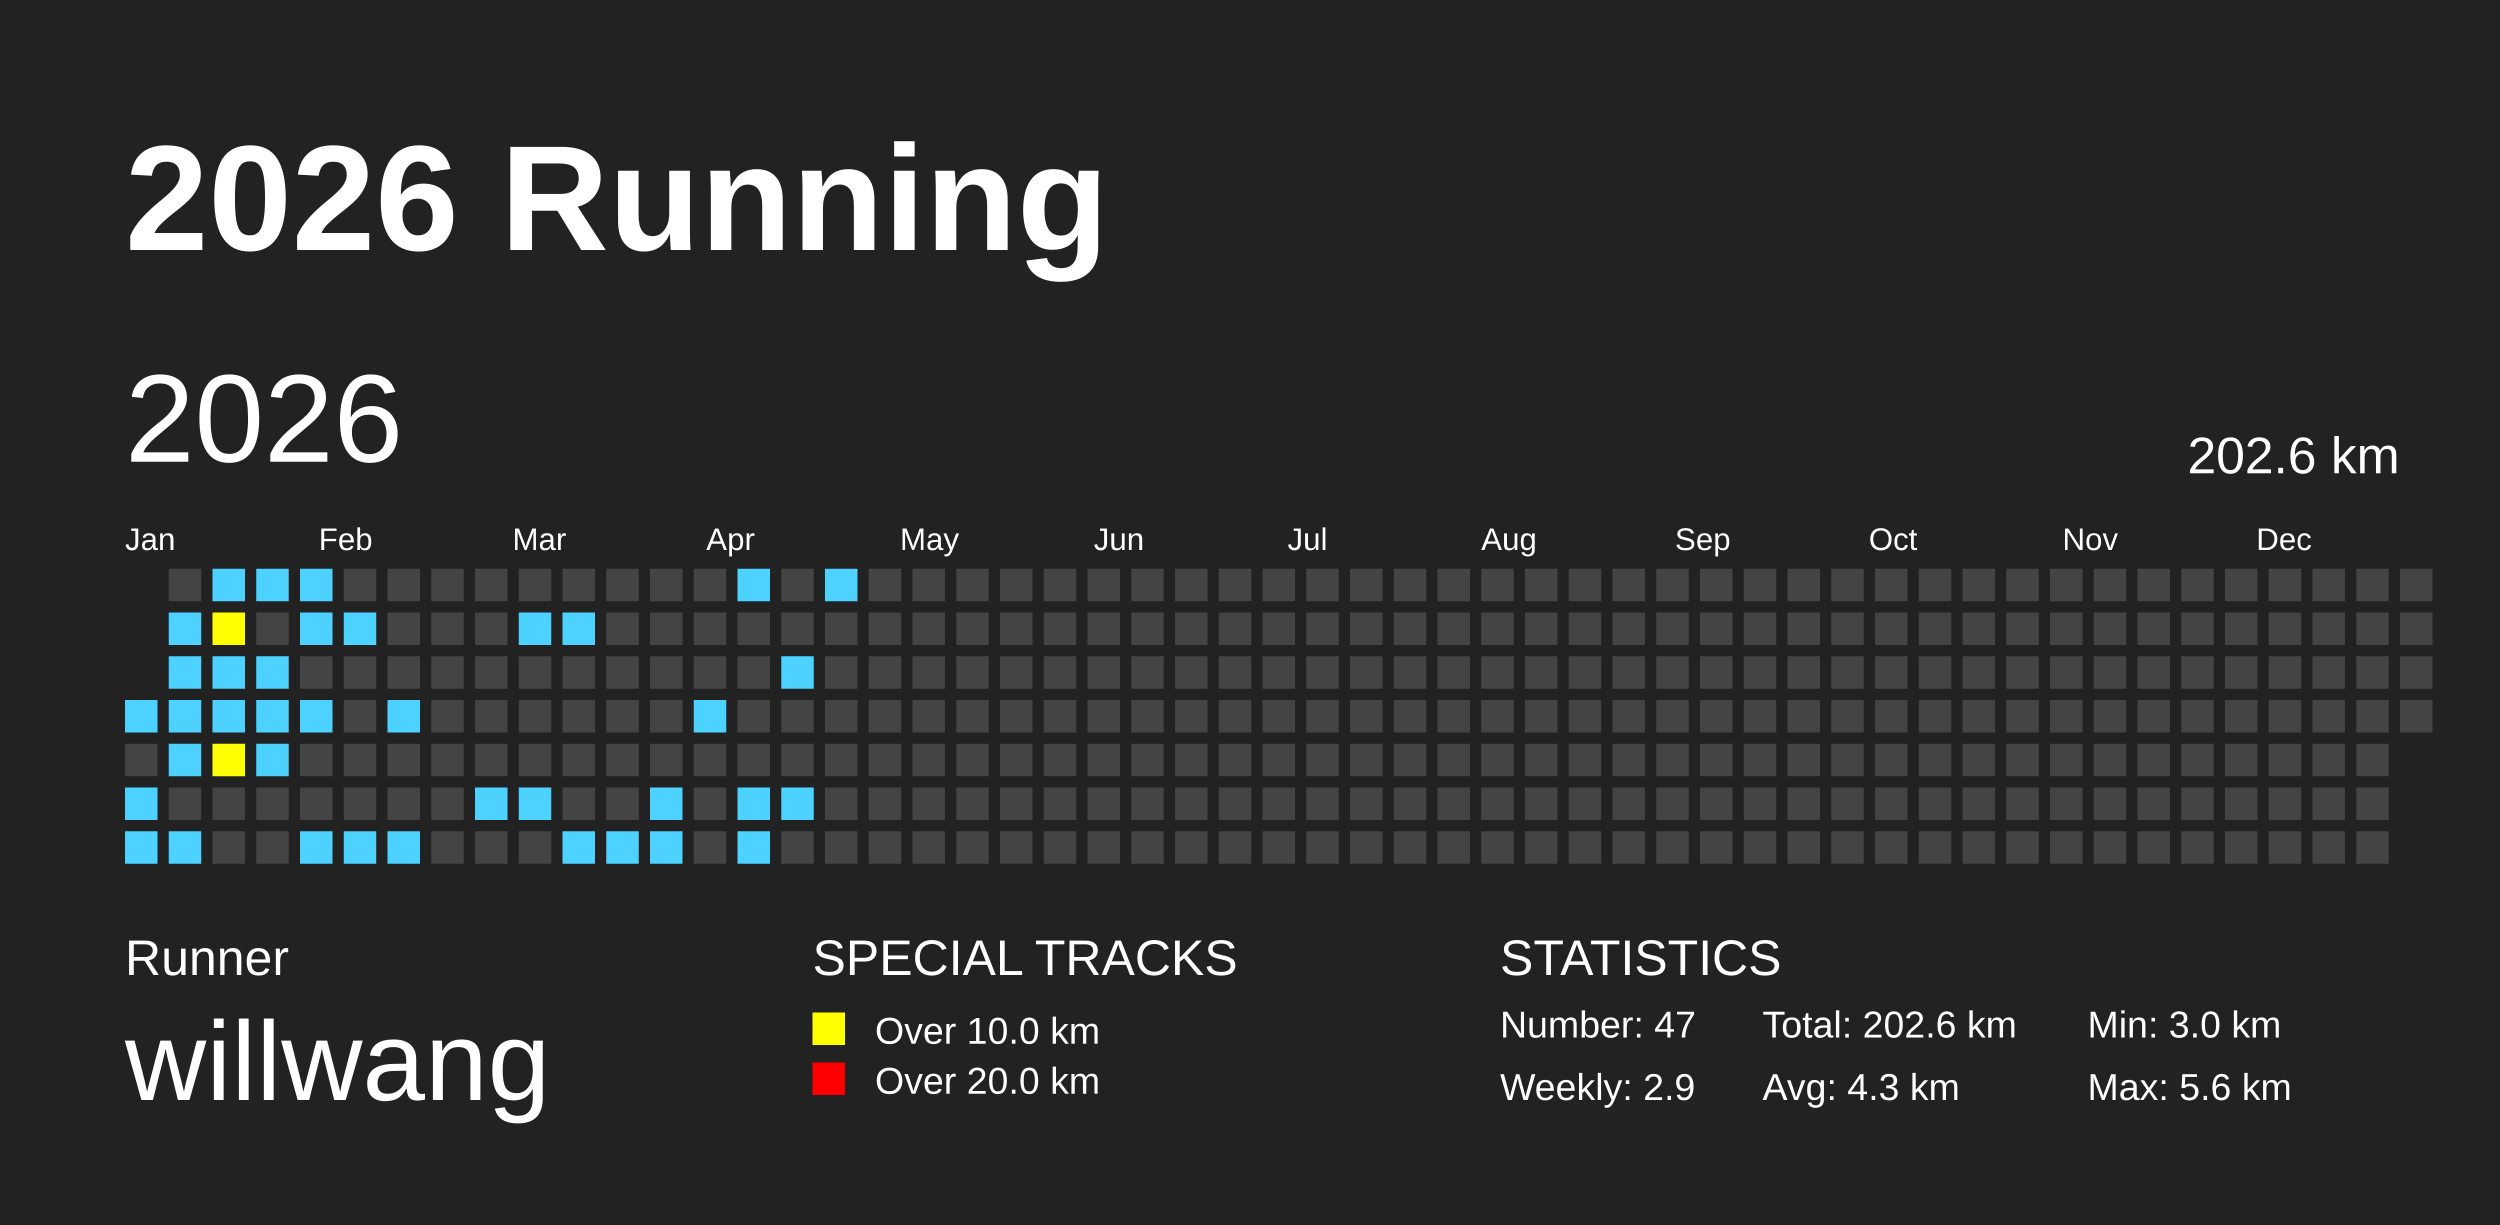
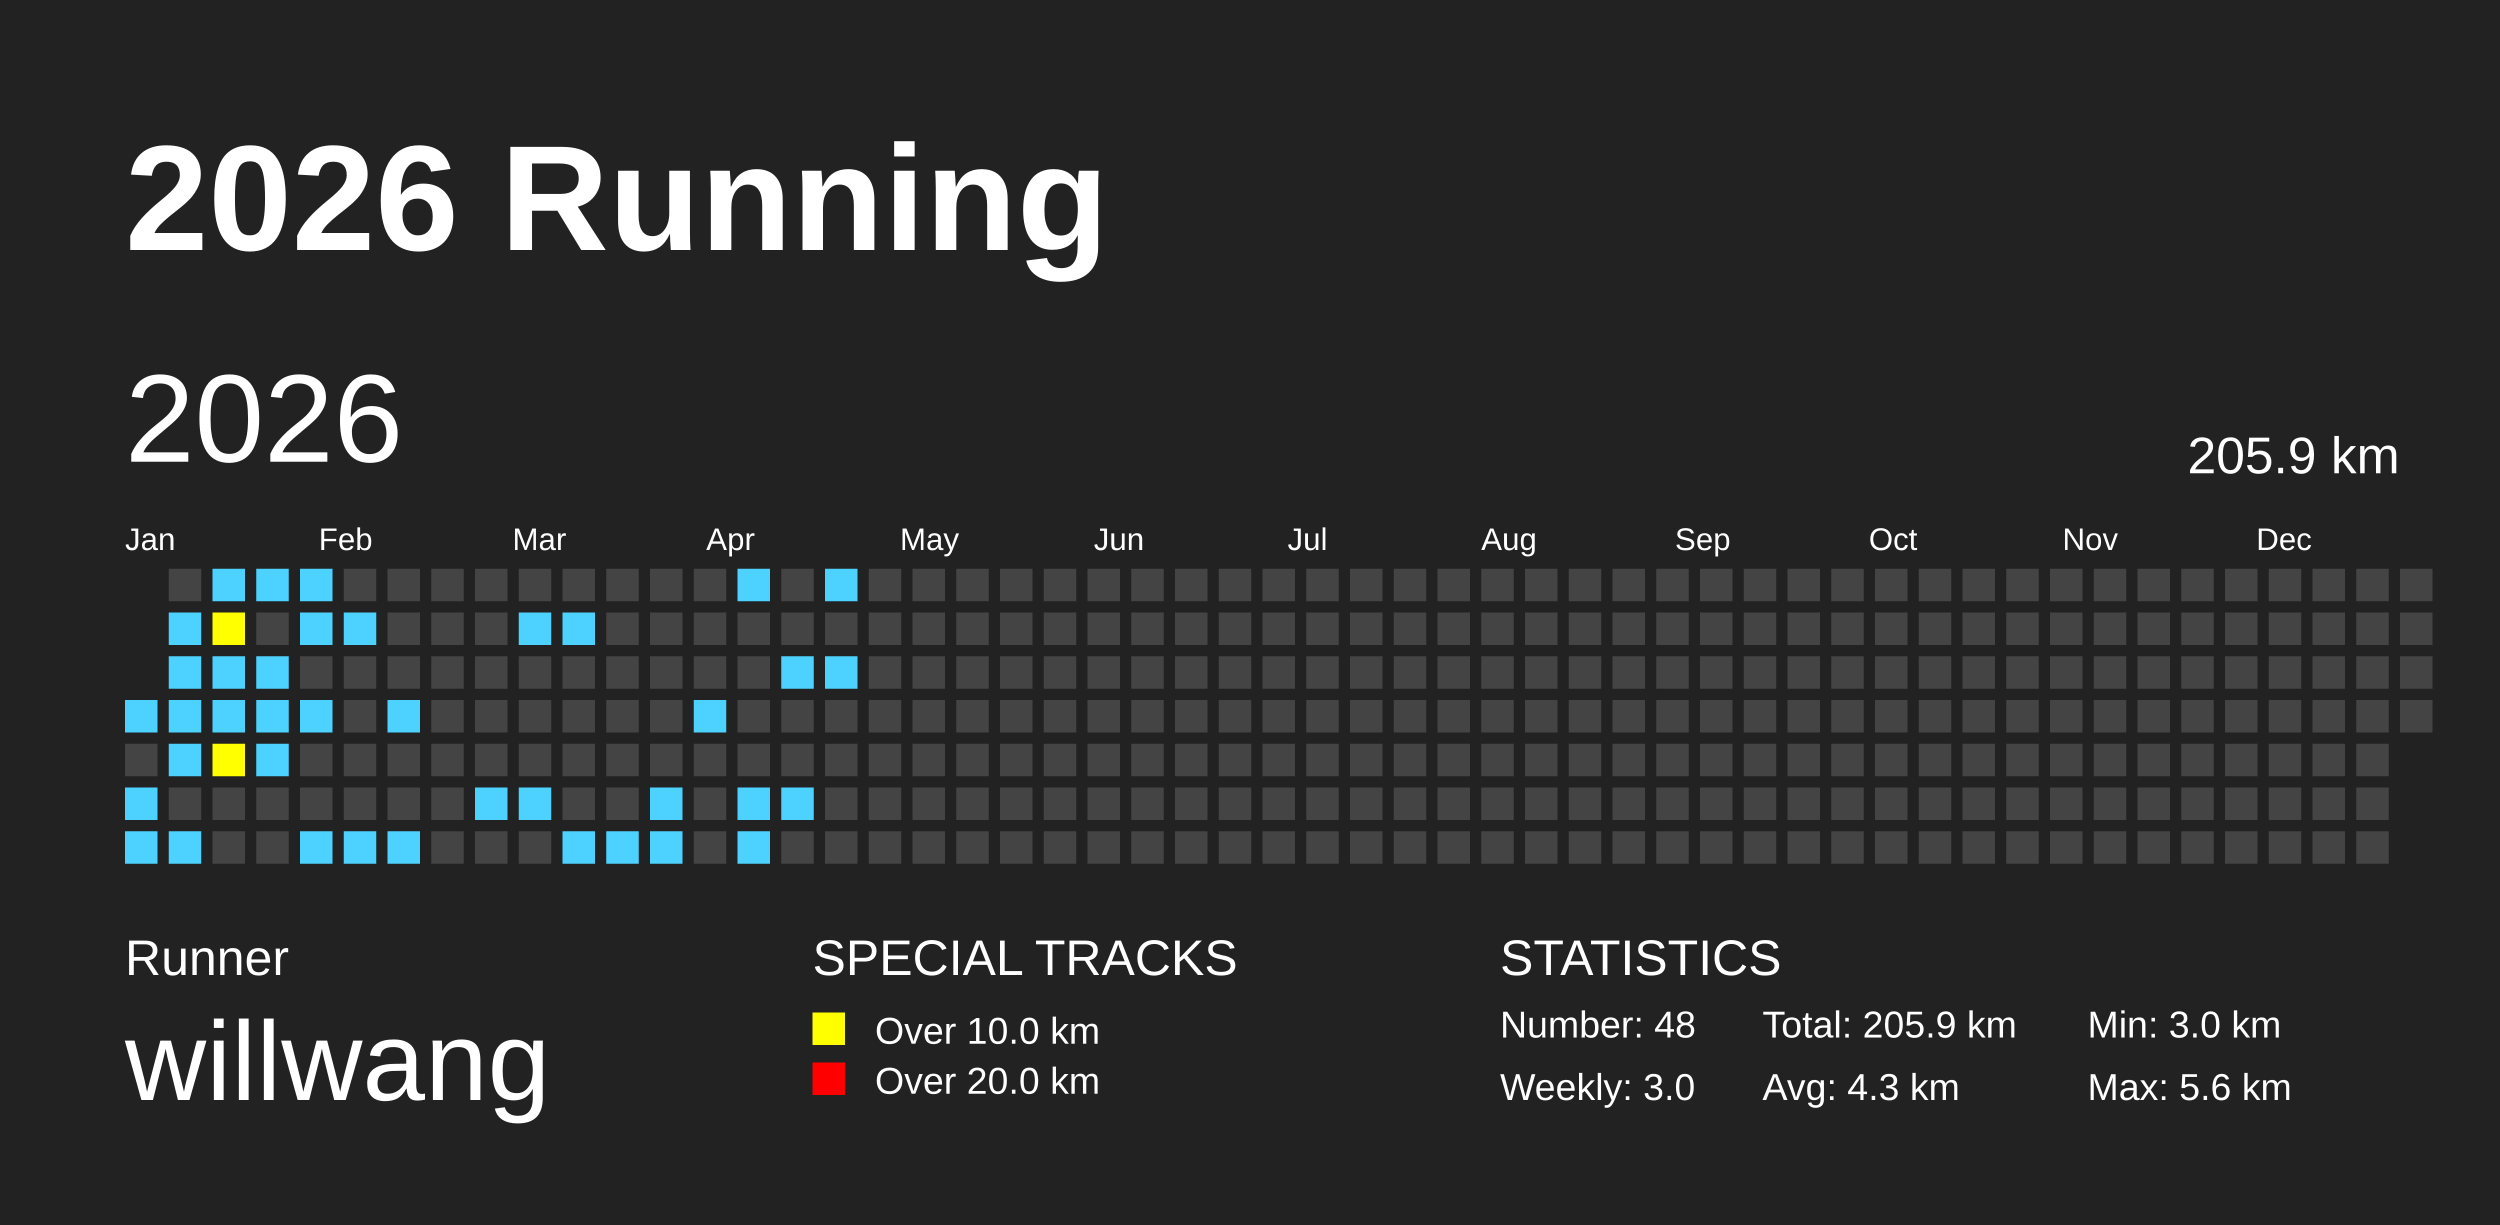
<svg xmlns="http://www.w3.org/2000/svg" baseProfile="full" height="98mm" version="1.1" viewBox="0,0,200,98" width="200mm">
  <defs />
  <rect fill="#222222" height="98" width="200" x="0" y="0" />
  <text fill="#FFFFFF" style="font-size:12px; font-family:Arial; font-weight:bold;" x="10" y="20">2026 Running</text>
  <text fill="#FFFFFF" style="font-size:4px; font-family:Arial" x="10" y="78">Runner</text>
  <text fill="#FFFFFF" style="font-size:9px; font-family:Arial" x="10" y="88">willwang</text>
  <text fill="#FFFFFF" style="font-size:4px; font-family:Arial" x="65" y="78">SPECIAL TRACKS</text>
  <rect fill="yellow" height="2.6" width="2.6" x="65" y="81" />
  <text fill="#FFFFFF" style="font-size:3px; font-family:Arial" x="70" y="83.5">Over 10.0 km</text>
  <rect fill="red" height="2.6" width="2.6" x="65" y="85" />
  <text fill="#FFFFFF" style="font-size:3px; font-family:Arial" x="70" y="87.5">Over 20.0 km</text>
  <text fill="#FFFFFF" style="font-size:4px; font-family:Arial" x="120" y="78">STATISTICS</text>
-   <text fill="#FFFFFF" style="font-size:3px; font-family:Arial" x="120" y="83">Number: 47</text>
-   <text fill="#FFFFFF" style="font-size:3px; font-family:Arial" x="120" y="88">Weekly: 2.9</text>
-   <text fill="#FFFFFF" style="font-size:3px; font-family:Arial" x="141" y="83">Total: 202.6 km</text>
+   <text fill="#FFFFFF" style="font-size:3px; font-family:Arial" x="120" y="83">Number: 48</text>
+   <text fill="#FFFFFF" style="font-size:3px; font-family:Arial" x="120" y="88">Weekly: 3.0</text>
+   <text fill="#FFFFFF" style="font-size:3px; font-family:Arial" x="141" y="83">Total: 205.9 km</text>
  <text fill="#FFFFFF" style="font-size:3px; font-family:Arial" x="141" y="88">Avg: 4.3 km</text>
  <text fill="#FFFFFF" style="font-size:3px; font-family:Arial" x="167" y="83">Min: 3.0 km</text>
  <text fill="#FFFFFF" style="font-size:3px; font-family:Arial" x="167" y="88">Max: 5.6 km</text>
  <text dominant-baseline="hanging" fill="#FFFFFF" style="font-size:10.0px; font-family:Arial;" x="10" y="30">2026</text>
-   <text dominant-baseline="hanging" fill="#FFFFFF" style="font-size:4.125px; font-family:Arial;" x="175" y="35">202.6 km</text>
+   <text dominant-baseline="hanging" fill="#FFFFFF" style="font-size:4.125px; font-family:Arial;" x="175" y="35">205.9 km</text>
  <text fill="#FFFFFF" style="font-size:2.5px; font-family:Arial" x="10.0" y="44">Jan</text>
  <text fill="#FFFFFF" style="font-size:2.5px; font-family:Arial" x="25.5" y="44">Feb</text>
  <text fill="#FFFFFF" style="font-size:2.5px; font-family:Arial" x="41.0" y="44">Mar</text>
  <text fill="#FFFFFF" style="font-size:2.5px; font-family:Arial" x="56.5" y="44">Apr</text>
  <text fill="#FFFFFF" style="font-size:2.5px; font-family:Arial" x="72.0" y="44">May</text>
  <text fill="#FFFFFF" style="font-size:2.5px; font-family:Arial" x="87.5" y="44">Jun</text>
  <text fill="#FFFFFF" style="font-size:2.5px; font-family:Arial" x="103.0" y="44">Jul</text>
  <text fill="#FFFFFF" style="font-size:2.5px; font-family:Arial" x="118.5" y="44">Aug</text>
  <text fill="#FFFFFF" style="font-size:2.5px; font-family:Arial" x="134.0" y="44">Sep</text>
  <text fill="#FFFFFF" style="font-size:2.5px; font-family:Arial" x="149.5" y="44">Oct</text>
  <text fill="#FFFFFF" style="font-size:2.5px; font-family:Arial" x="165.0" y="44">Nov</text>
  <text fill="#FFFFFF" style="font-size:2.5px; font-family:Arial" x="180.5" y="44">Dec</text>
  <rect fill="#4DD2FF" height="2.6" width="2.6" x="10.0" y="56.0" />
  <rect fill="#444444" height="2.6" width="2.6" x="10.0" y="59.5" />
  <rect fill="#4DD2FF" height="2.6" width="2.6" x="10.0" y="63.0" />
  <rect fill="#4DD2FF" height="2.6" width="2.6" x="10.0" y="66.5" />
  <rect fill="#444444" height="2.6" width="2.6" x="13.5" y="45.5" />
  <rect fill="#4DD2FF" height="2.6" width="2.6" x="13.5" y="49.0" />
  <rect fill="#4DD2FF" height="2.6" width="2.6" x="13.5" y="52.5" />
  <rect fill="#4DD2FF" height="2.6" width="2.6" x="13.5" y="56.0" />
  <rect fill="#4DD2FF" height="2.6" width="2.6" x="13.5" y="59.5" />
  <rect fill="#444444" height="2.6" width="2.6" x="13.5" y="63.0" />
  <rect fill="#4DD2FF" height="2.6" width="2.6" x="13.5" y="66.5" />
  <rect fill="#4DD2FF" height="2.6" width="2.6" x="17.0" y="45.5" />
  <rect fill="yellow" height="2.6" width="2.6" x="17.0" y="49.0" />
  <rect fill="#4DD2FF" height="2.6" width="2.6" x="17.0" y="52.5" />
  <rect fill="#4DD2FF" height="2.6" width="2.6" x="17.0" y="56.0" />
  <rect fill="yellow" height="2.6" width="2.6" x="17.0" y="59.5" />
  <rect fill="#444444" height="2.6" width="2.6" x="17.0" y="63.0" />
  <rect fill="#444444" height="2.6" width="2.6" x="17.0" y="66.5" />
  <rect fill="#4DD2FF" height="2.6" width="2.6" x="20.5" y="45.5" />
  <rect fill="#444444" height="2.6" width="2.6" x="20.5" y="49.0" />
  <rect fill="#4DD2FF" height="2.6" width="2.6" x="20.5" y="52.5" />
  <rect fill="#4DD2FF" height="2.6" width="2.6" x="20.5" y="56.0" />
  <rect fill="#4DD2FF" height="2.6" width="2.6" x="20.5" y="59.5" />
  <rect fill="#444444" height="2.6" width="2.6" x="20.5" y="63.0" />
  <rect fill="#444444" height="2.6" width="2.6" x="20.5" y="66.5" />
  <rect fill="#4DD2FF" height="2.6" width="2.6" x="24.0" y="45.5" />
  <rect fill="#4DD2FF" height="2.6" width="2.6" x="24.0" y="49.0" />
  <rect fill="#444444" height="2.6" width="2.6" x="24.0" y="52.5" />
  <rect fill="#4DD2FF" height="2.6" width="2.6" x="24.0" y="56.0" />
  <rect fill="#444444" height="2.6" width="2.6" x="24.0" y="59.5" />
  <rect fill="#444444" height="2.6" width="2.6" x="24.0" y="63.0" />
  <rect fill="#4DD2FF" height="2.6" width="2.6" x="24.0" y="66.5" />
  <rect fill="#444444" height="2.6" width="2.6" x="27.5" y="45.5" />
  <rect fill="#4DD2FF" height="2.6" width="2.6" x="27.5" y="49.0" />
  <rect fill="#444444" height="2.6" width="2.6" x="27.5" y="52.5" />
  <rect fill="#444444" height="2.6" width="2.6" x="27.5" y="56.0" />
  <rect fill="#444444" height="2.6" width="2.6" x="27.5" y="59.5" />
  <rect fill="#444444" height="2.6" width="2.6" x="27.5" y="63.0" />
  <rect fill="#4DD2FF" height="2.6" width="2.6" x="27.5" y="66.5" />
  <rect fill="#444444" height="2.6" width="2.6" x="31.0" y="45.5" />
  <rect fill="#444444" height="2.6" width="2.6" x="31.0" y="49.0" />
  <rect fill="#444444" height="2.6" width="2.6" x="31.0" y="52.5" />
  <rect fill="#4DD2FF" height="2.6" width="2.6" x="31.0" y="56.0" />
  <rect fill="#444444" height="2.6" width="2.6" x="31.0" y="59.5" />
  <rect fill="#444444" height="2.6" width="2.6" x="31.0" y="63.0" />
  <rect fill="#4DD2FF" height="2.6" width="2.6" x="31.0" y="66.5" />
  <rect fill="#444444" height="2.6" width="2.6" x="34.5" y="45.5" />
  <rect fill="#444444" height="2.6" width="2.6" x="34.5" y="49.0" />
  <rect fill="#444444" height="2.6" width="2.6" x="34.5" y="52.5" />
  <rect fill="#444444" height="2.6" width="2.6" x="34.5" y="56.0" />
  <rect fill="#444444" height="2.6" width="2.6" x="34.5" y="59.5" />
  <rect fill="#444444" height="2.6" width="2.6" x="34.5" y="63.0" />
  <rect fill="#444444" height="2.6" width="2.6" x="34.5" y="66.5" />
  <rect fill="#444444" height="2.6" width="2.6" x="38.0" y="45.5" />
  <rect fill="#444444" height="2.6" width="2.6" x="38.0" y="49.0" />
  <rect fill="#444444" height="2.6" width="2.6" x="38.0" y="52.5" />
  <rect fill="#444444" height="2.6" width="2.6" x="38.0" y="56.0" />
  <rect fill="#444444" height="2.6" width="2.6" x="38.0" y="59.5" />
  <rect fill="#4DD2FF" height="2.6" width="2.6" x="38.0" y="63.0" />
  <rect fill="#444444" height="2.6" width="2.6" x="38.0" y="66.5" />
  <rect fill="#444444" height="2.6" width="2.6" x="41.5" y="45.5" />
  <rect fill="#4DD2FF" height="2.6" width="2.6" x="41.5" y="49.0" />
  <rect fill="#444444" height="2.6" width="2.6" x="41.5" y="52.5" />
  <rect fill="#444444" height="2.6" width="2.6" x="41.5" y="56.0" />
  <rect fill="#444444" height="2.6" width="2.6" x="41.5" y="59.5" />
  <rect fill="#4DD2FF" height="2.6" width="2.6" x="41.5" y="63.0" />
  <rect fill="#444444" height="2.6" width="2.6" x="41.5" y="66.5" />
  <rect fill="#444444" height="2.6" width="2.6" x="45.0" y="45.5" />
  <rect fill="#4DD2FF" height="2.6" width="2.6" x="45.0" y="49.0" />
  <rect fill="#444444" height="2.6" width="2.6" x="45.0" y="52.5" />
  <rect fill="#444444" height="2.6" width="2.6" x="45.0" y="56.0" />
  <rect fill="#444444" height="2.6" width="2.6" x="45.0" y="59.5" />
  <rect fill="#444444" height="2.6" width="2.6" x="45.0" y="63.0" />
  <rect fill="#4DD2FF" height="2.6" width="2.6" x="45.0" y="66.5" />
  <rect fill="#444444" height="2.6" width="2.6" x="48.5" y="45.5" />
  <rect fill="#444444" height="2.6" width="2.6" x="48.5" y="49.0" />
  <rect fill="#444444" height="2.6" width="2.6" x="48.5" y="52.5" />
  <rect fill="#444444" height="2.6" width="2.6" x="48.5" y="56.0" />
  <rect fill="#444444" height="2.6" width="2.6" x="48.5" y="59.5" />
  <rect fill="#444444" height="2.6" width="2.6" x="48.5" y="63.0" />
  <rect fill="#4DD2FF" height="2.6" width="2.6" x="48.5" y="66.5" />
  <rect fill="#444444" height="2.6" width="2.6" x="52.0" y="45.5" />
  <rect fill="#444444" height="2.6" width="2.6" x="52.0" y="49.0" />
  <rect fill="#444444" height="2.6" width="2.6" x="52.0" y="52.5" />
  <rect fill="#444444" height="2.6" width="2.6" x="52.0" y="56.0" />
  <rect fill="#444444" height="2.6" width="2.6" x="52.0" y="59.5" />
  <rect fill="#4DD2FF" height="2.6" width="2.6" x="52.0" y="63.0" />
  <rect fill="#4DD2FF" height="2.6" width="2.6" x="52.0" y="66.5" />
  <rect fill="#444444" height="2.6" width="2.6" x="55.5" y="45.5" />
  <rect fill="#444444" height="2.6" width="2.6" x="55.5" y="49.0" />
  <rect fill="#444444" height="2.6" width="2.6" x="55.5" y="52.5" />
  <rect fill="#4DD2FF" height="2.6" width="2.6" x="55.5" y="56.0" />
  <rect fill="#444444" height="2.6" width="2.6" x="55.5" y="59.5" />
  <rect fill="#444444" height="2.6" width="2.6" x="55.5" y="63.0" />
  <rect fill="#444444" height="2.6" width="2.6" x="55.5" y="66.5" />
  <rect fill="#4DD2FF" height="2.6" width="2.6" x="59.0" y="45.5" />
  <rect fill="#444444" height="2.6" width="2.6" x="59.0" y="49.0" />
  <rect fill="#444444" height="2.6" width="2.6" x="59.0" y="52.5" />
  <rect fill="#444444" height="2.6" width="2.6" x="59.0" y="56.0" />
  <rect fill="#444444" height="2.6" width="2.6" x="59.0" y="59.5" />
  <rect fill="#4DD2FF" height="2.6" width="2.6" x="59.0" y="63.0" />
  <rect fill="#4DD2FF" height="2.6" width="2.6" x="59.0" y="66.5" />
  <rect fill="#444444" height="2.6" width="2.6" x="62.5" y="45.5" />
  <rect fill="#444444" height="2.6" width="2.6" x="62.5" y="49.0" />
  <rect fill="#4DD2FF" height="2.6" width="2.6" x="62.5" y="52.5" />
  <rect fill="#444444" height="2.6" width="2.6" x="62.5" y="56.0" />
  <rect fill="#444444" height="2.6" width="2.6" x="62.5" y="59.5" />
  <rect fill="#4DD2FF" height="2.6" width="2.6" x="62.5" y="63.0" />
  <rect fill="#444444" height="2.6" width="2.6" x="62.5" y="66.5" />
  <rect fill="#4DD2FF" height="2.6" width="2.6" x="66.0" y="45.5" />
  <rect fill="#444444" height="2.6" width="2.6" x="66.0" y="49.0" />
-   <rect fill="#444444" height="2.6" width="2.6" x="66.0" y="52.5" />
+   <rect fill="#4DD2FF" height="2.6" width="2.6" x="66.0" y="52.5" />
  <rect fill="#444444" height="2.6" width="2.6" x="66.0" y="56.0" />
  <rect fill="#444444" height="2.6" width="2.6" x="66.0" y="59.5" />
  <rect fill="#444444" height="2.6" width="2.6" x="66.0" y="63.0" />
  <rect fill="#444444" height="2.6" width="2.6" x="66.0" y="66.5" />
  <rect fill="#444444" height="2.6" width="2.6" x="69.5" y="45.5" />
  <rect fill="#444444" height="2.6" width="2.6" x="69.5" y="49.0" />
  <rect fill="#444444" height="2.6" width="2.6" x="69.5" y="52.5" />
  <rect fill="#444444" height="2.6" width="2.6" x="69.5" y="56.0" />
  <rect fill="#444444" height="2.6" width="2.6" x="69.5" y="59.5" />
  <rect fill="#444444" height="2.6" width="2.6" x="69.5" y="63.0" />
  <rect fill="#444444" height="2.6" width="2.6" x="69.5" y="66.5" />
  <rect fill="#444444" height="2.6" width="2.6" x="73.0" y="45.5" />
  <rect fill="#444444" height="2.6" width="2.6" x="73.0" y="49.0" />
  <rect fill="#444444" height="2.6" width="2.6" x="73.0" y="52.5" />
  <rect fill="#444444" height="2.6" width="2.6" x="73.0" y="56.0" />
  <rect fill="#444444" height="2.6" width="2.6" x="73.0" y="59.5" />
  <rect fill="#444444" height="2.6" width="2.6" x="73.0" y="63.0" />
  <rect fill="#444444" height="2.6" width="2.6" x="73.0" y="66.5" />
  <rect fill="#444444" height="2.6" width="2.6" x="76.5" y="45.5" />
  <rect fill="#444444" height="2.6" width="2.6" x="76.5" y="49.0" />
  <rect fill="#444444" height="2.6" width="2.6" x="76.5" y="52.5" />
  <rect fill="#444444" height="2.6" width="2.6" x="76.5" y="56.0" />
  <rect fill="#444444" height="2.6" width="2.6" x="76.5" y="59.5" />
  <rect fill="#444444" height="2.6" width="2.6" x="76.5" y="63.0" />
  <rect fill="#444444" height="2.6" width="2.6" x="76.5" y="66.5" />
  <rect fill="#444444" height="2.6" width="2.6" x="80.0" y="45.5" />
  <rect fill="#444444" height="2.6" width="2.6" x="80.0" y="49.0" />
  <rect fill="#444444" height="2.6" width="2.6" x="80.0" y="52.5" />
  <rect fill="#444444" height="2.6" width="2.6" x="80.0" y="56.0" />
  <rect fill="#444444" height="2.6" width="2.6" x="80.0" y="59.5" />
  <rect fill="#444444" height="2.6" width="2.6" x="80.0" y="63.0" />
  <rect fill="#444444" height="2.6" width="2.6" x="80.0" y="66.5" />
  <rect fill="#444444" height="2.6" width="2.6" x="83.5" y="45.5" />
  <rect fill="#444444" height="2.6" width="2.6" x="83.5" y="49.0" />
  <rect fill="#444444" height="2.6" width="2.6" x="83.5" y="52.5" />
  <rect fill="#444444" height="2.6" width="2.6" x="83.5" y="56.0" />
  <rect fill="#444444" height="2.6" width="2.6" x="83.5" y="59.5" />
  <rect fill="#444444" height="2.6" width="2.6" x="83.5" y="63.0" />
  <rect fill="#444444" height="2.6" width="2.6" x="83.5" y="66.5" />
  <rect fill="#444444" height="2.6" width="2.6" x="87.0" y="45.5" />
  <rect fill="#444444" height="2.6" width="2.6" x="87.0" y="49.0" />
  <rect fill="#444444" height="2.6" width="2.6" x="87.0" y="52.5" />
  <rect fill="#444444" height="2.6" width="2.6" x="87.0" y="56.0" />
  <rect fill="#444444" height="2.6" width="2.6" x="87.0" y="59.5" />
  <rect fill="#444444" height="2.6" width="2.6" x="87.0" y="63.0" />
  <rect fill="#444444" height="2.6" width="2.6" x="87.0" y="66.5" />
  <rect fill="#444444" height="2.6" width="2.6" x="90.5" y="45.5" />
  <rect fill="#444444" height="2.6" width="2.6" x="90.5" y="49.0" />
  <rect fill="#444444" height="2.6" width="2.6" x="90.5" y="52.5" />
  <rect fill="#444444" height="2.6" width="2.6" x="90.5" y="56.0" />
  <rect fill="#444444" height="2.6" width="2.6" x="90.5" y="59.5" />
  <rect fill="#444444" height="2.6" width="2.6" x="90.5" y="63.0" />
  <rect fill="#444444" height="2.6" width="2.6" x="90.5" y="66.5" />
  <rect fill="#444444" height="2.6" width="2.6" x="94.0" y="45.5" />
  <rect fill="#444444" height="2.6" width="2.6" x="94.0" y="49.0" />
  <rect fill="#444444" height="2.6" width="2.6" x="94.0" y="52.5" />
  <rect fill="#444444" height="2.6" width="2.6" x="94.0" y="56.0" />
  <rect fill="#444444" height="2.6" width="2.6" x="94.0" y="59.5" />
  <rect fill="#444444" height="2.6" width="2.6" x="94.0" y="63.0" />
  <rect fill="#444444" height="2.6" width="2.6" x="94.0" y="66.5" />
  <rect fill="#444444" height="2.6" width="2.6" x="97.5" y="45.5" />
  <rect fill="#444444" height="2.6" width="2.6" x="97.5" y="49.0" />
  <rect fill="#444444" height="2.6" width="2.6" x="97.5" y="52.5" />
  <rect fill="#444444" height="2.6" width="2.6" x="97.5" y="56.0" />
  <rect fill="#444444" height="2.6" width="2.6" x="97.5" y="59.5" />
  <rect fill="#444444" height="2.6" width="2.6" x="97.5" y="63.0" />
  <rect fill="#444444" height="2.6" width="2.6" x="97.5" y="66.5" />
  <rect fill="#444444" height="2.6" width="2.6" x="101.0" y="45.5" />
  <rect fill="#444444" height="2.6" width="2.6" x="101.0" y="49.0" />
  <rect fill="#444444" height="2.6" width="2.6" x="101.0" y="52.5" />
  <rect fill="#444444" height="2.6" width="2.6" x="101.0" y="56.0" />
  <rect fill="#444444" height="2.6" width="2.6" x="101.0" y="59.5" />
  <rect fill="#444444" height="2.6" width="2.6" x="101.0" y="63.0" />
  <rect fill="#444444" height="2.6" width="2.6" x="101.0" y="66.5" />
  <rect fill="#444444" height="2.6" width="2.6" x="104.5" y="45.5" />
  <rect fill="#444444" height="2.6" width="2.6" x="104.5" y="49.0" />
  <rect fill="#444444" height="2.6" width="2.6" x="104.5" y="52.5" />
  <rect fill="#444444" height="2.6" width="2.6" x="104.5" y="56.0" />
  <rect fill="#444444" height="2.6" width="2.6" x="104.5" y="59.5" />
  <rect fill="#444444" height="2.6" width="2.6" x="104.5" y="63.0" />
  <rect fill="#444444" height="2.6" width="2.6" x="104.5" y="66.5" />
  <rect fill="#444444" height="2.6" width="2.6" x="108.0" y="45.5" />
  <rect fill="#444444" height="2.6" width="2.6" x="108.0" y="49.0" />
  <rect fill="#444444" height="2.6" width="2.6" x="108.0" y="52.5" />
  <rect fill="#444444" height="2.6" width="2.6" x="108.0" y="56.0" />
  <rect fill="#444444" height="2.6" width="2.6" x="108.0" y="59.5" />
  <rect fill="#444444" height="2.6" width="2.6" x="108.0" y="63.0" />
  <rect fill="#444444" height="2.6" width="2.6" x="108.0" y="66.5" />
  <rect fill="#444444" height="2.6" width="2.6" x="111.5" y="45.5" />
  <rect fill="#444444" height="2.6" width="2.6" x="111.5" y="49.0" />
  <rect fill="#444444" height="2.6" width="2.6" x="111.5" y="52.5" />
  <rect fill="#444444" height="2.6" width="2.6" x="111.5" y="56.0" />
  <rect fill="#444444" height="2.6" width="2.6" x="111.5" y="59.5" />
  <rect fill="#444444" height="2.6" width="2.6" x="111.5" y="63.0" />
  <rect fill="#444444" height="2.6" width="2.6" x="111.5" y="66.5" />
  <rect fill="#444444" height="2.6" width="2.6" x="115.0" y="45.5" />
  <rect fill="#444444" height="2.6" width="2.6" x="115.0" y="49.0" />
  <rect fill="#444444" height="2.6" width="2.6" x="115.0" y="52.5" />
  <rect fill="#444444" height="2.6" width="2.6" x="115.0" y="56.0" />
  <rect fill="#444444" height="2.6" width="2.6" x="115.0" y="59.5" />
  <rect fill="#444444" height="2.6" width="2.6" x="115.0" y="63.0" />
  <rect fill="#444444" height="2.6" width="2.6" x="115.0" y="66.5" />
  <rect fill="#444444" height="2.6" width="2.6" x="118.5" y="45.5" />
  <rect fill="#444444" height="2.6" width="2.6" x="118.5" y="49.0" />
  <rect fill="#444444" height="2.6" width="2.6" x="118.5" y="52.5" />
  <rect fill="#444444" height="2.6" width="2.6" x="118.5" y="56.0" />
  <rect fill="#444444" height="2.6" width="2.6" x="118.5" y="59.5" />
  <rect fill="#444444" height="2.6" width="2.6" x="118.5" y="63.0" />
  <rect fill="#444444" height="2.6" width="2.6" x="118.5" y="66.5" />
  <rect fill="#444444" height="2.6" width="2.6" x="122.0" y="45.5" />
  <rect fill="#444444" height="2.6" width="2.6" x="122.0" y="49.0" />
  <rect fill="#444444" height="2.6" width="2.6" x="122.0" y="52.5" />
  <rect fill="#444444" height="2.6" width="2.6" x="122.0" y="56.0" />
  <rect fill="#444444" height="2.6" width="2.6" x="122.0" y="59.5" />
  <rect fill="#444444" height="2.6" width="2.6" x="122.0" y="63.0" />
  <rect fill="#444444" height="2.6" width="2.6" x="122.0" y="66.5" />
  <rect fill="#444444" height="2.6" width="2.6" x="125.5" y="45.5" />
  <rect fill="#444444" height="2.6" width="2.6" x="125.5" y="49.0" />
  <rect fill="#444444" height="2.6" width="2.6" x="125.5" y="52.5" />
  <rect fill="#444444" height="2.6" width="2.6" x="125.5" y="56.0" />
  <rect fill="#444444" height="2.6" width="2.6" x="125.5" y="59.5" />
  <rect fill="#444444" height="2.6" width="2.6" x="125.5" y="63.0" />
  <rect fill="#444444" height="2.6" width="2.6" x="125.5" y="66.5" />
  <rect fill="#444444" height="2.6" width="2.6" x="129.0" y="45.5" />
  <rect fill="#444444" height="2.6" width="2.6" x="129.0" y="49.0" />
  <rect fill="#444444" height="2.6" width="2.6" x="129.0" y="52.5" />
  <rect fill="#444444" height="2.6" width="2.6" x="129.0" y="56.0" />
  <rect fill="#444444" height="2.6" width="2.6" x="129.0" y="59.5" />
  <rect fill="#444444" height="2.6" width="2.6" x="129.0" y="63.0" />
  <rect fill="#444444" height="2.6" width="2.6" x="129.0" y="66.5" />
  <rect fill="#444444" height="2.6" width="2.6" x="132.5" y="45.5" />
  <rect fill="#444444" height="2.6" width="2.6" x="132.5" y="49.0" />
  <rect fill="#444444" height="2.6" width="2.6" x="132.5" y="52.5" />
  <rect fill="#444444" height="2.6" width="2.6" x="132.5" y="56.0" />
  <rect fill="#444444" height="2.6" width="2.6" x="132.5" y="59.5" />
  <rect fill="#444444" height="2.6" width="2.6" x="132.5" y="63.0" />
  <rect fill="#444444" height="2.6" width="2.6" x="132.5" y="66.5" />
  <rect fill="#444444" height="2.6" width="2.6" x="136.0" y="45.5" />
  <rect fill="#444444" height="2.6" width="2.6" x="136.0" y="49.0" />
  <rect fill="#444444" height="2.6" width="2.6" x="136.0" y="52.5" />
  <rect fill="#444444" height="2.6" width="2.6" x="136.0" y="56.0" />
  <rect fill="#444444" height="2.6" width="2.6" x="136.0" y="59.5" />
  <rect fill="#444444" height="2.6" width="2.6" x="136.0" y="63.0" />
  <rect fill="#444444" height="2.6" width="2.6" x="136.0" y="66.5" />
  <rect fill="#444444" height="2.6" width="2.6" x="139.5" y="45.5" />
  <rect fill="#444444" height="2.6" width="2.6" x="139.5" y="49.0" />
  <rect fill="#444444" height="2.6" width="2.6" x="139.5" y="52.5" />
  <rect fill="#444444" height="2.6" width="2.6" x="139.5" y="56.0" />
  <rect fill="#444444" height="2.6" width="2.6" x="139.5" y="59.5" />
  <rect fill="#444444" height="2.6" width="2.6" x="139.5" y="63.0" />
  <rect fill="#444444" height="2.6" width="2.6" x="139.5" y="66.5" />
  <rect fill="#444444" height="2.6" width="2.6" x="143.0" y="45.5" />
  <rect fill="#444444" height="2.6" width="2.6" x="143.0" y="49.0" />
  <rect fill="#444444" height="2.6" width="2.6" x="143.0" y="52.5" />
  <rect fill="#444444" height="2.6" width="2.6" x="143.0" y="56.0" />
  <rect fill="#444444" height="2.6" width="2.6" x="143.0" y="59.5" />
  <rect fill="#444444" height="2.6" width="2.6" x="143.0" y="63.0" />
  <rect fill="#444444" height="2.6" width="2.6" x="143.0" y="66.5" />
  <rect fill="#444444" height="2.6" width="2.6" x="146.5" y="45.5" />
  <rect fill="#444444" height="2.6" width="2.6" x="146.5" y="49.0" />
  <rect fill="#444444" height="2.6" width="2.6" x="146.5" y="52.5" />
  <rect fill="#444444" height="2.6" width="2.6" x="146.5" y="56.0" />
  <rect fill="#444444" height="2.6" width="2.6" x="146.5" y="59.5" />
  <rect fill="#444444" height="2.6" width="2.6" x="146.5" y="63.0" />
  <rect fill="#444444" height="2.6" width="2.6" x="146.5" y="66.5" />
  <rect fill="#444444" height="2.6" width="2.6" x="150.0" y="45.5" />
  <rect fill="#444444" height="2.6" width="2.6" x="150.0" y="49.0" />
  <rect fill="#444444" height="2.6" width="2.6" x="150.0" y="52.5" />
  <rect fill="#444444" height="2.6" width="2.6" x="150.0" y="56.0" />
  <rect fill="#444444" height="2.6" width="2.6" x="150.0" y="59.5" />
  <rect fill="#444444" height="2.6" width="2.6" x="150.0" y="63.0" />
  <rect fill="#444444" height="2.6" width="2.6" x="150.0" y="66.5" />
  <rect fill="#444444" height="2.6" width="2.6" x="153.5" y="45.5" />
  <rect fill="#444444" height="2.6" width="2.6" x="153.5" y="49.0" />
  <rect fill="#444444" height="2.6" width="2.6" x="153.5" y="52.5" />
  <rect fill="#444444" height="2.6" width="2.6" x="153.5" y="56.0" />
  <rect fill="#444444" height="2.6" width="2.6" x="153.5" y="59.5" />
  <rect fill="#444444" height="2.6" width="2.6" x="153.5" y="63.0" />
  <rect fill="#444444" height="2.6" width="2.6" x="153.5" y="66.5" />
  <rect fill="#444444" height="2.6" width="2.6" x="157.0" y="45.5" />
  <rect fill="#444444" height="2.6" width="2.6" x="157.0" y="49.0" />
  <rect fill="#444444" height="2.6" width="2.6" x="157.0" y="52.5" />
  <rect fill="#444444" height="2.6" width="2.6" x="157.0" y="56.0" />
  <rect fill="#444444" height="2.6" width="2.6" x="157.0" y="59.5" />
  <rect fill="#444444" height="2.6" width="2.6" x="157.0" y="63.0" />
  <rect fill="#444444" height="2.6" width="2.6" x="157.0" y="66.5" />
  <rect fill="#444444" height="2.6" width="2.6" x="160.5" y="45.5" />
  <rect fill="#444444" height="2.6" width="2.6" x="160.5" y="49.0" />
  <rect fill="#444444" height="2.6" width="2.6" x="160.5" y="52.5" />
  <rect fill="#444444" height="2.6" width="2.6" x="160.5" y="56.0" />
  <rect fill="#444444" height="2.6" width="2.6" x="160.5" y="59.5" />
  <rect fill="#444444" height="2.6" width="2.6" x="160.5" y="63.0" />
  <rect fill="#444444" height="2.6" width="2.6" x="160.5" y="66.5" />
  <rect fill="#444444" height="2.6" width="2.6" x="164.0" y="45.5" />
  <rect fill="#444444" height="2.6" width="2.6" x="164.0" y="49.0" />
  <rect fill="#444444" height="2.6" width="2.6" x="164.0" y="52.5" />
  <rect fill="#444444" height="2.6" width="2.6" x="164.0" y="56.0" />
  <rect fill="#444444" height="2.6" width="2.6" x="164.0" y="59.5" />
  <rect fill="#444444" height="2.6" width="2.6" x="164.0" y="63.0" />
  <rect fill="#444444" height="2.6" width="2.6" x="164.0" y="66.5" />
  <rect fill="#444444" height="2.6" width="2.6" x="167.5" y="45.5" />
  <rect fill="#444444" height="2.6" width="2.6" x="167.5" y="49.0" />
  <rect fill="#444444" height="2.6" width="2.6" x="167.5" y="52.5" />
  <rect fill="#444444" height="2.6" width="2.6" x="167.5" y="56.0" />
  <rect fill="#444444" height="2.6" width="2.6" x="167.5" y="59.5" />
  <rect fill="#444444" height="2.6" width="2.6" x="167.5" y="63.0" />
  <rect fill="#444444" height="2.6" width="2.6" x="167.5" y="66.5" />
  <rect fill="#444444" height="2.6" width="2.6" x="171.0" y="45.5" />
  <rect fill="#444444" height="2.6" width="2.6" x="171.0" y="49.0" />
  <rect fill="#444444" height="2.6" width="2.6" x="171.0" y="52.5" />
  <rect fill="#444444" height="2.6" width="2.6" x="171.0" y="56.0" />
  <rect fill="#444444" height="2.6" width="2.6" x="171.0" y="59.5" />
  <rect fill="#444444" height="2.6" width="2.6" x="171.0" y="63.0" />
  <rect fill="#444444" height="2.6" width="2.6" x="171.0" y="66.5" />
  <rect fill="#444444" height="2.6" width="2.6" x="174.5" y="45.5" />
  <rect fill="#444444" height="2.6" width="2.6" x="174.5" y="49.0" />
  <rect fill="#444444" height="2.6" width="2.6" x="174.5" y="52.5" />
  <rect fill="#444444" height="2.6" width="2.6" x="174.5" y="56.0" />
  <rect fill="#444444" height="2.6" width="2.6" x="174.5" y="59.5" />
  <rect fill="#444444" height="2.6" width="2.6" x="174.5" y="63.0" />
  <rect fill="#444444" height="2.6" width="2.6" x="174.5" y="66.5" />
  <rect fill="#444444" height="2.6" width="2.6" x="178.0" y="45.5" />
  <rect fill="#444444" height="2.6" width="2.6" x="178.0" y="49.0" />
  <rect fill="#444444" height="2.6" width="2.6" x="178.0" y="52.5" />
  <rect fill="#444444" height="2.6" width="2.6" x="178.0" y="56.0" />
  <rect fill="#444444" height="2.6" width="2.6" x="178.0" y="59.5" />
  <rect fill="#444444" height="2.6" width="2.6" x="178.0" y="63.0" />
  <rect fill="#444444" height="2.6" width="2.6" x="178.0" y="66.5" />
  <rect fill="#444444" height="2.6" width="2.6" x="181.5" y="45.5" />
  <rect fill="#444444" height="2.6" width="2.6" x="181.5" y="49.0" />
  <rect fill="#444444" height="2.6" width="2.6" x="181.5" y="52.5" />
  <rect fill="#444444" height="2.6" width="2.6" x="181.5" y="56.0" />
  <rect fill="#444444" height="2.6" width="2.6" x="181.5" y="59.5" />
  <rect fill="#444444" height="2.6" width="2.6" x="181.5" y="63.0" />
  <rect fill="#444444" height="2.6" width="2.6" x="181.5" y="66.5" />
  <rect fill="#444444" height="2.6" width="2.6" x="185.0" y="45.5" />
  <rect fill="#444444" height="2.6" width="2.6" x="185.0" y="49.0" />
  <rect fill="#444444" height="2.6" width="2.6" x="185.0" y="52.5" />
  <rect fill="#444444" height="2.6" width="2.6" x="185.0" y="56.0" />
  <rect fill="#444444" height="2.6" width="2.6" x="185.0" y="59.5" />
  <rect fill="#444444" height="2.6" width="2.6" x="185.0" y="63.0" />
  <rect fill="#444444" height="2.6" width="2.6" x="185.0" y="66.5" />
  <rect fill="#444444" height="2.6" width="2.6" x="188.5" y="45.5" />
  <rect fill="#444444" height="2.6" width="2.6" x="188.5" y="49.0" />
  <rect fill="#444444" height="2.6" width="2.6" x="188.5" y="52.5" />
  <rect fill="#444444" height="2.6" width="2.6" x="188.5" y="56.0" />
  <rect fill="#444444" height="2.6" width="2.6" x="188.5" y="59.5" />
  <rect fill="#444444" height="2.6" width="2.6" x="188.5" y="63.0" />
  <rect fill="#444444" height="2.6" width="2.6" x="188.5" y="66.5" />
  <rect fill="#444444" height="2.6" width="2.6" x="192.0" y="45.5" />
  <rect fill="#444444" height="2.6" width="2.6" x="192.0" y="49.0" />
  <rect fill="#444444" height="2.6" width="2.6" x="192.0" y="52.5" />
  <rect fill="#444444" height="2.6" width="2.6" x="192.0" y="56.0" />
</svg>
